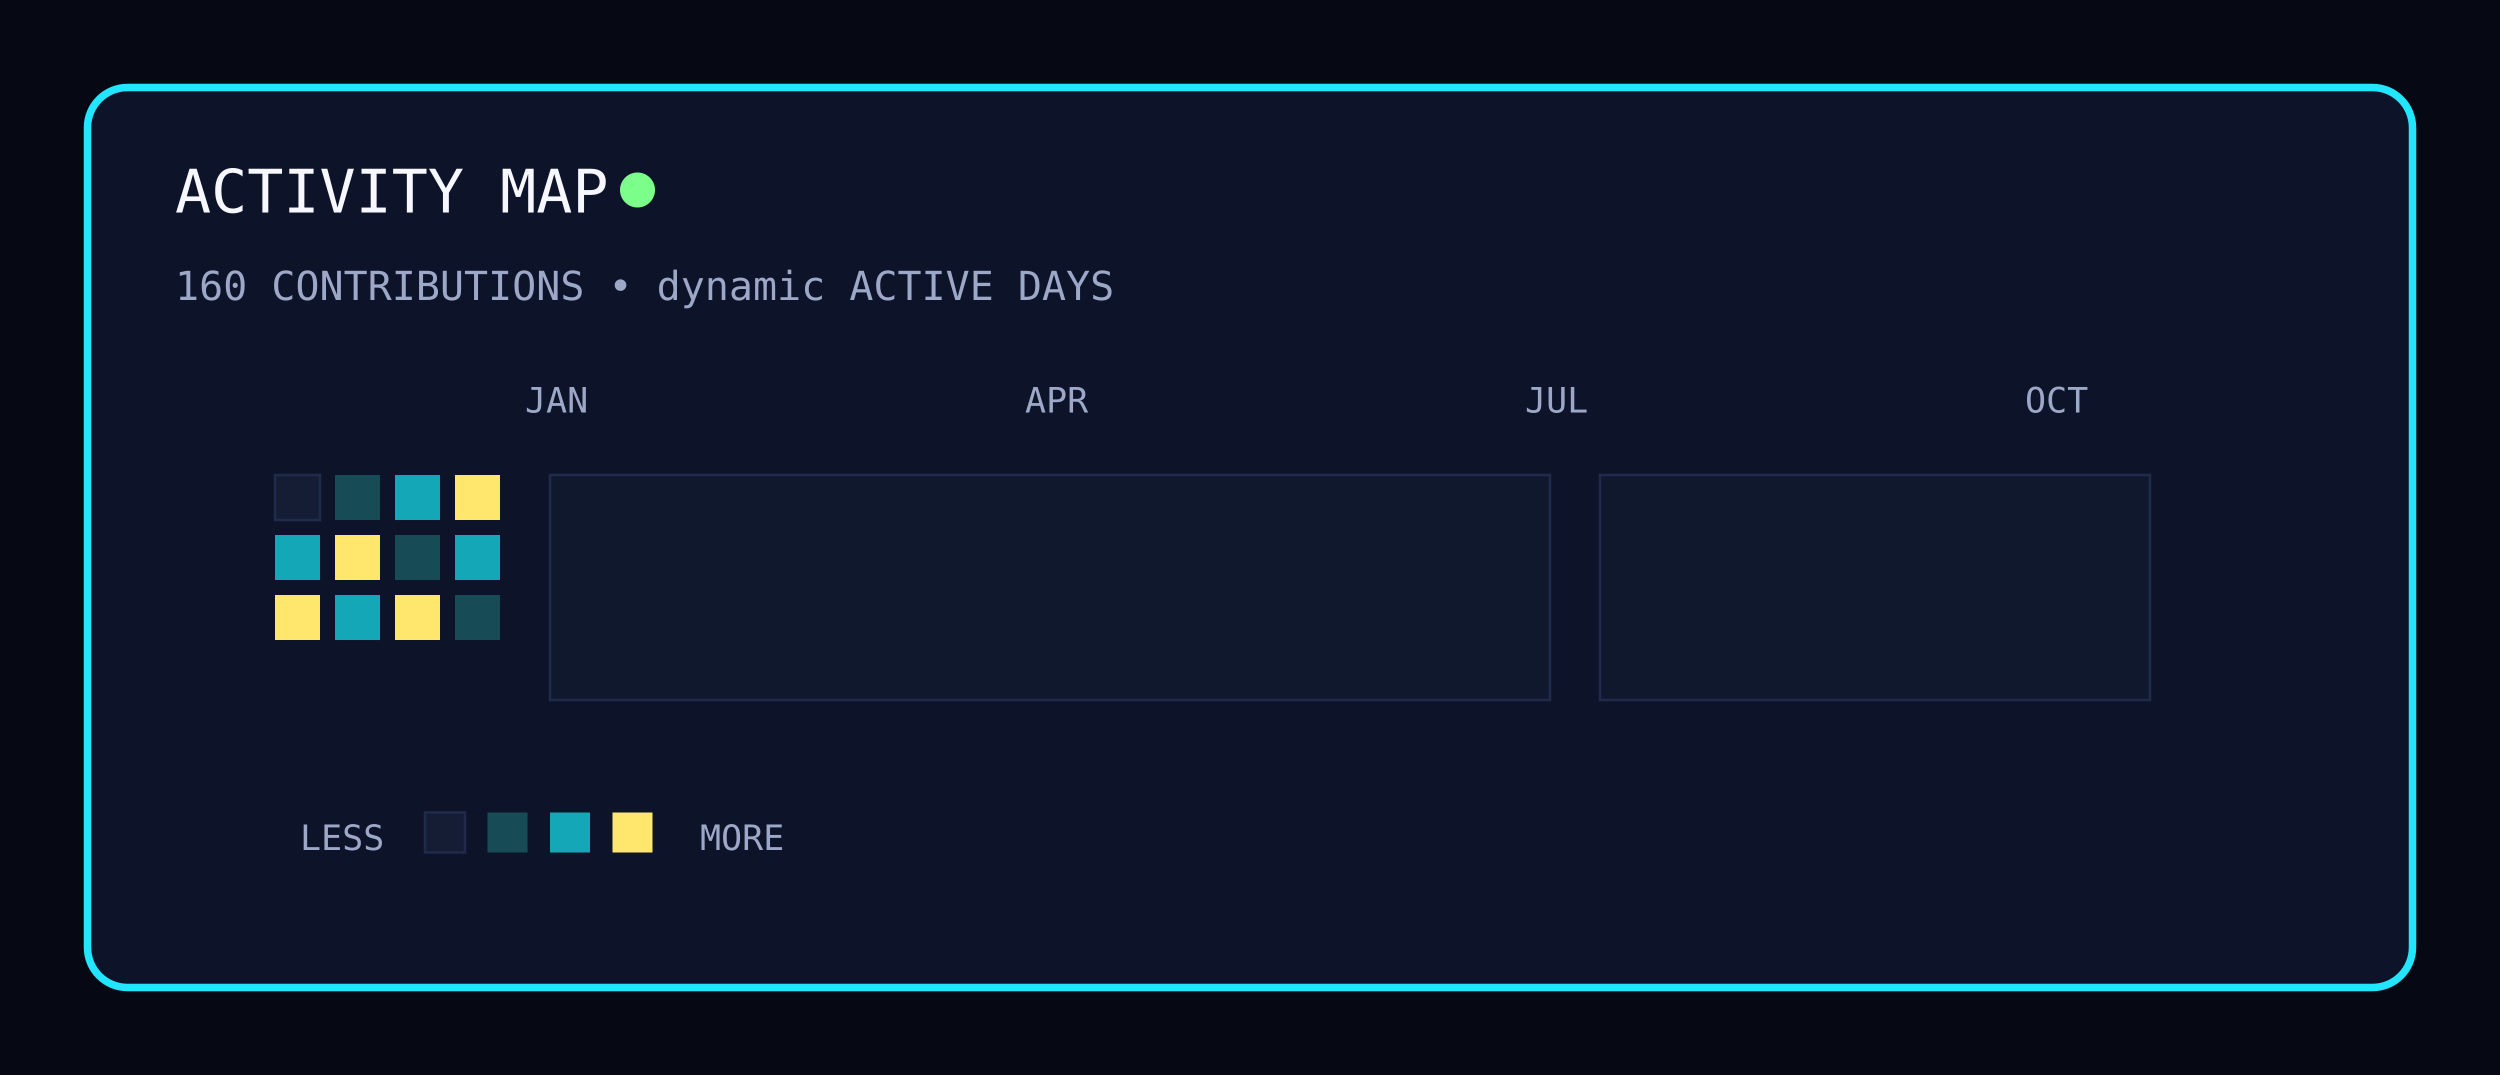
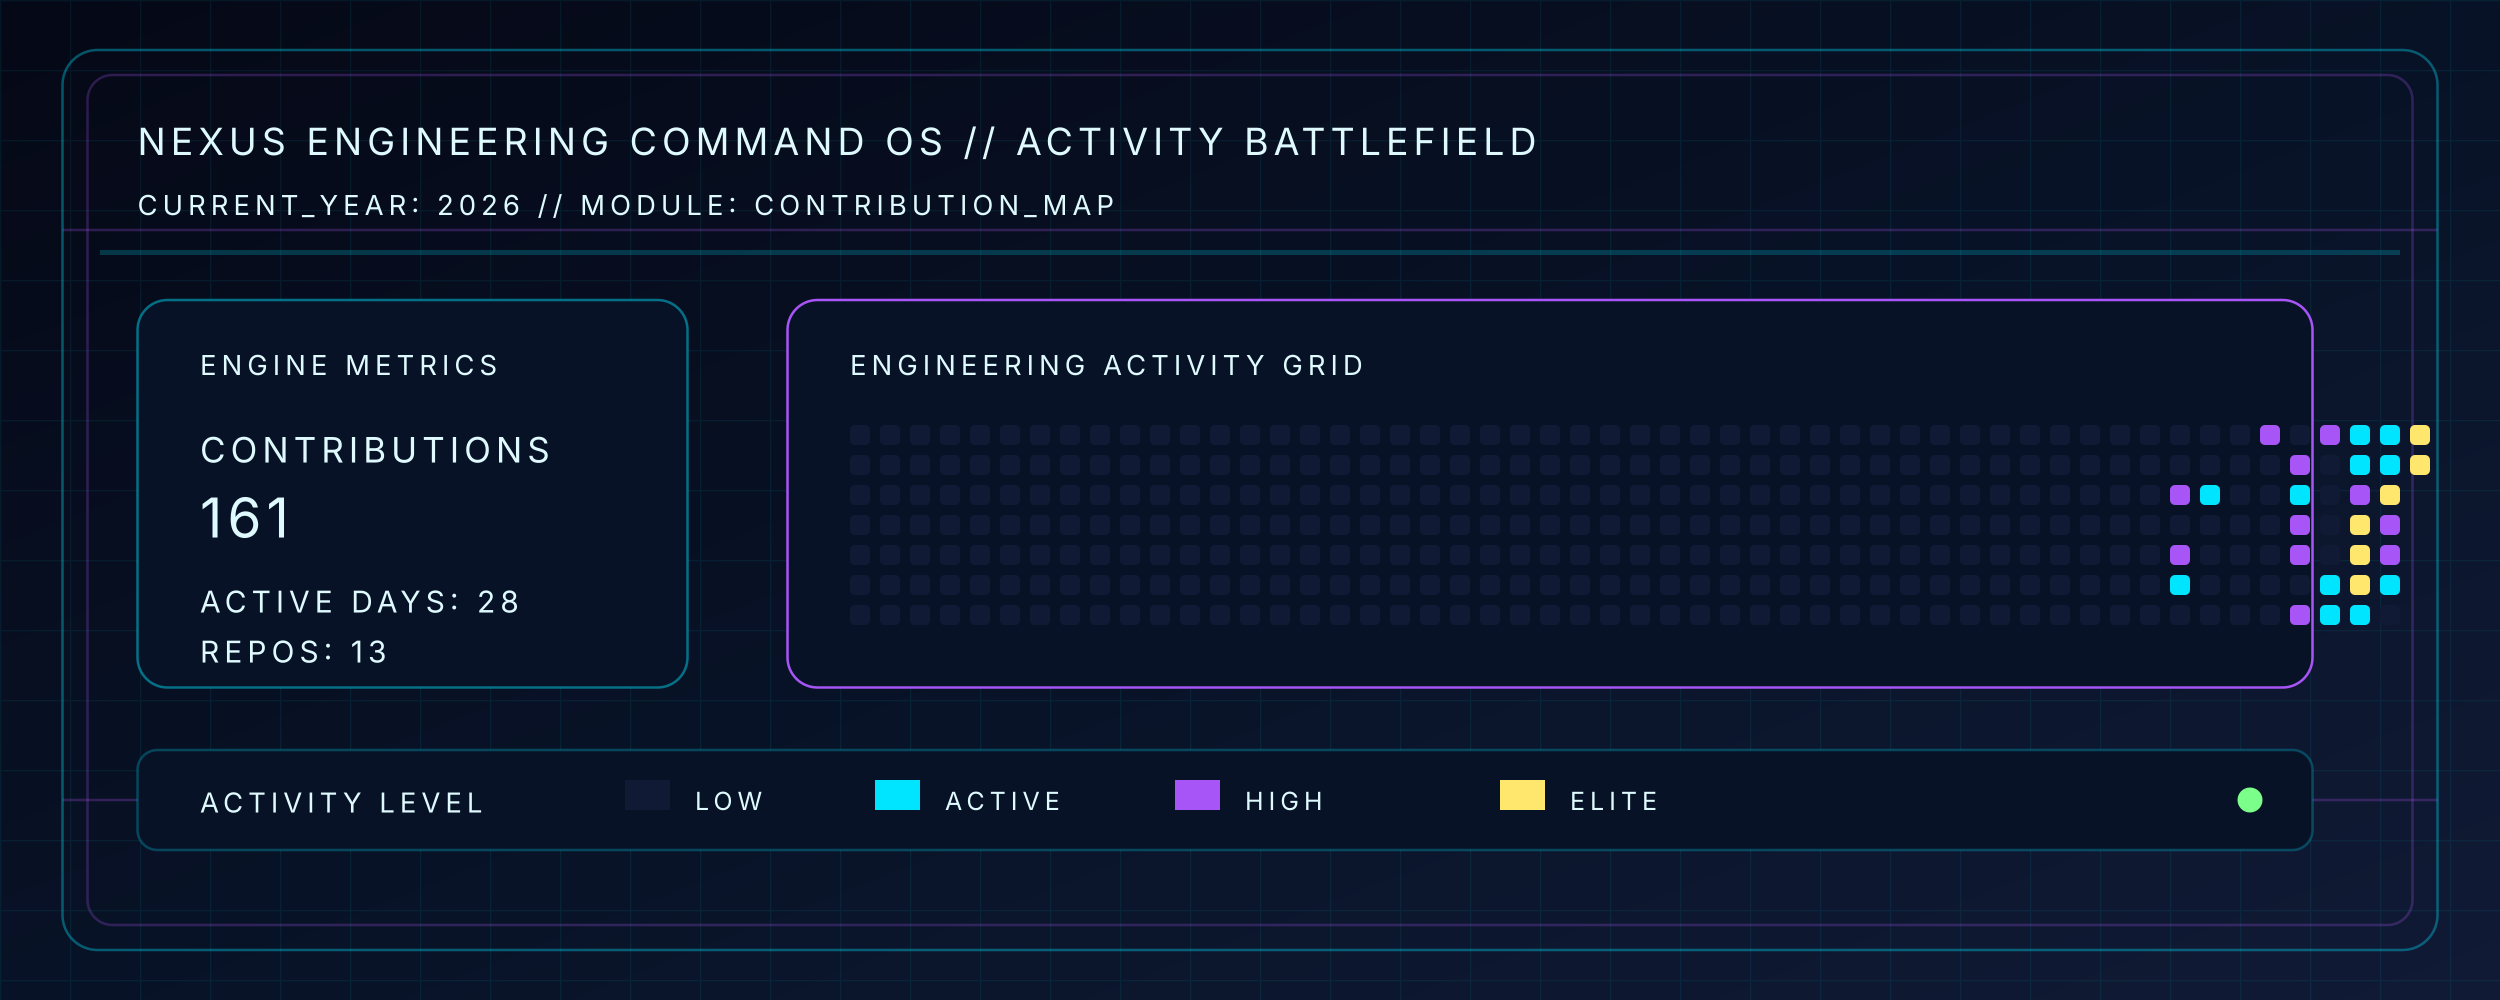
- <svg xmlns="http://www.w3.org/2000/svg" viewBox="0 0 1000 430" role="img">
-   <style>
- *{
- font-family:monospace
- }
- 
- .bg{
- fill:#060914
- }
- 
- .panel{
- fill:#0d1429;
- stroke:#22e6ff;
- stroke-width:3
- }
- 
- .grid{
- fill:#151d35;
- stroke:#202b4b;
- stroke-width:1
- }
- 
- .low{
- fill:#174b55
- }
- 
- .mid{
- fill:#13a7b8
- }
- 
- .high{
- fill:#ffe66d
- }
- 
- .text{
- fill:#f7f7ff
- }
- 
- .sub{
- fill:#9da8c8
- }
- 
- .cursor{
- animation:blink 1.4s infinite
- }
- 
- @keyframes blink{
- 50%{opacity:.25}
- }
- 
- @media(prefers-reduced-motion:reduce){
- .cursor{
- animation:none
- }
- }
- 
- </style>
-   <rect width="1000" height="430" class="bg" />
-   <rect x="35" y="35" width="930" height="360" rx="16" class="panel" />
-   <text x="70" y="85" class="text" font-size="24">
- ACTIVITY MAP
- </text>
-   <circle cx="255" cy="76" r="7" fill="#7cff8a" class="cursor" />
-   <text x="70" y="120" class="sub" font-size="16">
- 160 CONTRIBUTIONS  •  dynamic ACTIVE DAYS
- </text>
-   <text x="210" y="165" class="sub" font-size="14">
- JAN
- </text>
-   <text x="410" y="165" class="sub" font-size="14">
- APR
- </text>
-   <text x="610" y="165" class="sub" font-size="14">
- JUL
- </text>
-   <text x="810" y="165" class="sub" font-size="14">
- OCT
- </text>
-   <g id="CONTRIBUTION_GRID" transform="translate(110 190)">
-     <g>
-       <rect x="0" y="0" width="18" height="18" class="grid" />
-       <rect x="24" y="0" width="18" height="18" class="low" />
-       <rect x="48" y="0" width="18" height="18" class="mid" />
-       <rect x="72" y="0" width="18" height="18" class="high" />
-       <rect x="0" y="24" width="18" height="18" class="mid" />
-       <rect x="24" y="24" width="18" height="18" class="high" />
-       <rect x="48" y="24" width="18" height="18" class="low" />
-       <rect x="72" y="24" width="18" height="18" class="mid" />
-       <rect x="0" y="48" width="18" height="18" class="high" />
-       <rect x="24" y="48" width="18" height="18" class="mid" />
-       <rect x="48" y="48" width="18" height="18" class="high" />
-       <rect x="72" y="48" width="18" height="18" class="low" />
-     </g>
-     <g transform="translate(110 0)">
-       <rect width="400" height="90" fill="#10182e" stroke="#202b4b" />
-     </g>
-     <g transform="translate(530 0)">
-       <rect width="220" height="90" fill="#10182e" stroke="#202b4b" />
+ <svg xmlns="http://www.w3.org/2000/svg" role="img" aria-labelledby="title desc" width="1000" height="400" viewBox="0 0 1000 400">
+   <defs>
+     <linearGradient id="bg" x2="1" y2="1">
+       <stop stop-color="#050816" />
+       <stop offset="0.5" stop-color="#081226" />
+       <stop offset="1" stop-color="#101A35" />
+     </linearGradient>
+     <pattern id="grid" width="28" height="28" patternUnits="userSpaceOnUse">
+       <path d="M28 0H0V28" fill="none" stroke="#00E5FF" stroke-opacity=".07" />
+     </pattern>
+     <filter id="glow">
+       <feGaussianBlur stdDeviation="3" />
+     </filter>
+     <style>
+     text{
+       font-family:'Orbitron','Rajdhani','Space Mono','Inter',monospace;
+       fill:#dffaff;
+       letter-spacing:2px;
+     }
+ 
+     .scan{
+       animation:scan 5s linear infinite;
+     }
+ 
+     .pulse{
+       animation:pulse 3s infinite;
+     }
+ 
+     .blink{
+       animation:blink 2s infinite;
+     }
+ 
+     @keyframes scan{
+       from{transform:translateY(-200px)}
+       to{transform:translateY(420px)}
+     }
+ 
+     @keyframes pulse{
+       50%{opacity:.35}
+     }
+ 
+     @keyframes blink{
+       50%{opacity:.3}
+     }
+ 
+     @media(prefers-reduced-motion:reduce){
+       .scan,.pulse,.blink{
+         animation:none;
+       }
+     }
+   </style>
+   </defs>
+   <rect width="1000" height="400" fill="url(#bg)" />
+   <rect width="1000" height="400" fill="url(#grid)" />
+   <rect x="25" y="20" width="950" height="360" rx="14" fill="none" stroke="#00E5FF" stroke-opacity=".35" />
+   <rect x="35" y="30" width="930" height="340" rx="10" fill="none" stroke="#A855F7" stroke-opacity=".25" />
+   <path d="M25 92H975M25 320H975" stroke="#A855F7" stroke-opacity=".25" />
+   <text x="55" y="62" font-size="15" fill="#00E5FF">
+ NEXUS ENGINEERING COMMAND OS // ACTIVITY BATTLEFIELD
+ </text>
+   <text x="55" y="86" font-size="11">
+ CURRENT_YEAR: 2026 // MODULE: CONTRIBUTION_MAP
+ </text>
+   <g>
+     <rect x="55" y="120" width="220" height="155" rx="12" fill="#081226" stroke="#00E5FF" stroke-opacity=".45" />
+     <text x="80" y="150" font-size="11" fill="#00E5FF">
+ ENGINE METRICS
+ </text>
+     <text x="80" y="185" font-size="14">
+ CONTRIBUTIONS
+ </text>
+     <text x="80" y="215" font-size="22" fill="#FFE66D">
+ 161
+ </text>
+     <text x="80" y="245" font-size="12">
+ ACTIVE DAYS: 28
+ </text>
+     <text x="80" y="265" font-size="12">
+ REPOS: 13
+ </text>
+   </g>
+   <g>
+     <rect x="315" y="120" width="610" height="155" rx="12" fill="#081226" stroke="#A855F7" />
+     <text x="340" y="150" font-size="11" fill="#A855F7">
+ ENGINEERING ACTIVITY GRID
+ </text>
+     <g id="contribution-grid">
+       <rect x="340" y="170" width="8" height="8" rx="2" fill="#101A35" />
+       <rect x="340" y="182" width="8" height="8" rx="2" fill="#101A35" />
+       <rect x="340" y="194" width="8" height="8" rx="2" fill="#101A35" />
+       <rect x="340" y="206" width="8" height="8" rx="2" fill="#101A35" />
+       <rect x="340" y="218" width="8" height="8" rx="2" fill="#101A35" />
+       <rect x="340" y="230" width="8" height="8" rx="2" fill="#101A35" />
+       <rect x="340" y="242" width="8" height="8" rx="2" fill="#101A35" />
+       <rect x="352" y="170" width="8" height="8" rx="2" fill="#101A35" />
+       <rect x="352" y="182" width="8" height="8" rx="2" fill="#101A35" />
+       <rect x="352" y="194" width="8" height="8" rx="2" fill="#101A35" />
+       <rect x="352" y="206" width="8" height="8" rx="2" fill="#101A35" />
+       <rect x="352" y="218" width="8" height="8" rx="2" fill="#101A35" />
+       <rect x="352" y="230" width="8" height="8" rx="2" fill="#101A35" />
+       <rect x="352" y="242" width="8" height="8" rx="2" fill="#101A35" />
+       <rect x="364" y="170" width="8" height="8" rx="2" fill="#101A35" />
+       <rect x="364" y="182" width="8" height="8" rx="2" fill="#101A35" />
+       <rect x="364" y="194" width="8" height="8" rx="2" fill="#101A35" />
+       <rect x="364" y="206" width="8" height="8" rx="2" fill="#101A35" />
+       <rect x="364" y="218" width="8" height="8" rx="2" fill="#101A35" />
+       <rect x="364" y="230" width="8" height="8" rx="2" fill="#101A35" />
+       <rect x="364" y="242" width="8" height="8" rx="2" fill="#101A35" />
+       <rect x="376" y="170" width="8" height="8" rx="2" fill="#101A35" />
+       <rect x="376" y="182" width="8" height="8" rx="2" fill="#101A35" />
+       <rect x="376" y="194" width="8" height="8" rx="2" fill="#101A35" />
+       <rect x="376" y="206" width="8" height="8" rx="2" fill="#101A35" />
+       <rect x="376" y="218" width="8" height="8" rx="2" fill="#101A35" />
+       <rect x="376" y="230" width="8" height="8" rx="2" fill="#101A35" />
+       <rect x="376" y="242" width="8" height="8" rx="2" fill="#101A35" />
+       <rect x="388" y="170" width="8" height="8" rx="2" fill="#101A35" />
+       <rect x="388" y="182" width="8" height="8" rx="2" fill="#101A35" />
+       <rect x="388" y="194" width="8" height="8" rx="2" fill="#101A35" />
+       <rect x="388" y="206" width="8" height="8" rx="2" fill="#101A35" />
+       <rect x="388" y="218" width="8" height="8" rx="2" fill="#101A35" />
+       <rect x="388" y="230" width="8" height="8" rx="2" fill="#101A35" />
+       <rect x="388" y="242" width="8" height="8" rx="2" fill="#101A35" />
+       <rect x="400" y="170" width="8" height="8" rx="2" fill="#101A35" />
+       <rect x="400" y="182" width="8" height="8" rx="2" fill="#101A35" />
+       <rect x="400" y="194" width="8" height="8" rx="2" fill="#101A35" />
+       <rect x="400" y="206" width="8" height="8" rx="2" fill="#101A35" />
+       <rect x="400" y="218" width="8" height="8" rx="2" fill="#101A35" />
+       <rect x="400" y="230" width="8" height="8" rx="2" fill="#101A35" />
+       <rect x="400" y="242" width="8" height="8" rx="2" fill="#101A35" />
+       <rect x="412" y="170" width="8" height="8" rx="2" fill="#101A35" />
+       <rect x="412" y="182" width="8" height="8" rx="2" fill="#101A35" />
+       <rect x="412" y="194" width="8" height="8" rx="2" fill="#101A35" />
+       <rect x="412" y="206" width="8" height="8" rx="2" fill="#101A35" />
+       <rect x="412" y="218" width="8" height="8" rx="2" fill="#101A35" />
+       <rect x="412" y="230" width="8" height="8" rx="2" fill="#101A35" />
+       <rect x="412" y="242" width="8" height="8" rx="2" fill="#101A35" />
+       <rect x="424" y="170" width="8" height="8" rx="2" fill="#101A35" />
+       <rect x="424" y="182" width="8" height="8" rx="2" fill="#101A35" />
+       <rect x="424" y="194" width="8" height="8" rx="2" fill="#101A35" />
+       <rect x="424" y="206" width="8" height="8" rx="2" fill="#101A35" />
+       <rect x="424" y="218" width="8" height="8" rx="2" fill="#101A35" />
+       <rect x="424" y="230" width="8" height="8" rx="2" fill="#101A35" />
+       <rect x="424" y="242" width="8" height="8" rx="2" fill="#101A35" />
+       <rect x="436" y="170" width="8" height="8" rx="2" fill="#101A35" />
+       <rect x="436" y="182" width="8" height="8" rx="2" fill="#101A35" />
+       <rect x="436" y="194" width="8" height="8" rx="2" fill="#101A35" />
+       <rect x="436" y="206" width="8" height="8" rx="2" fill="#101A35" />
+       <rect x="436" y="218" width="8" height="8" rx="2" fill="#101A35" />
+       <rect x="436" y="230" width="8" height="8" rx="2" fill="#101A35" />
+       <rect x="436" y="242" width="8" height="8" rx="2" fill="#101A35" />
+       <rect x="448" y="170" width="8" height="8" rx="2" fill="#101A35" />
+       <rect x="448" y="182" width="8" height="8" rx="2" fill="#101A35" />
+       <rect x="448" y="194" width="8" height="8" rx="2" fill="#101A35" />
+       <rect x="448" y="206" width="8" height="8" rx="2" fill="#101A35" />
+       <rect x="448" y="218" width="8" height="8" rx="2" fill="#101A35" />
+       <rect x="448" y="230" width="8" height="8" rx="2" fill="#101A35" />
+       <rect x="448" y="242" width="8" height="8" rx="2" fill="#101A35" />
+       <rect x="460" y="170" width="8" height="8" rx="2" fill="#101A35" />
+       <rect x="460" y="182" width="8" height="8" rx="2" fill="#101A35" />
+       <rect x="460" y="194" width="8" height="8" rx="2" fill="#101A35" />
+       <rect x="460" y="206" width="8" height="8" rx="2" fill="#101A35" />
+       <rect x="460" y="218" width="8" height="8" rx="2" fill="#101A35" />
+       <rect x="460" y="230" width="8" height="8" rx="2" fill="#101A35" />
+       <rect x="460" y="242" width="8" height="8" rx="2" fill="#101A35" />
+       <rect x="472" y="170" width="8" height="8" rx="2" fill="#101A35" />
+       <rect x="472" y="182" width="8" height="8" rx="2" fill="#101A35" />
+       <rect x="472" y="194" width="8" height="8" rx="2" fill="#101A35" />
+       <rect x="472" y="206" width="8" height="8" rx="2" fill="#101A35" />
+       <rect x="472" y="218" width="8" height="8" rx="2" fill="#101A35" />
+       <rect x="472" y="230" width="8" height="8" rx="2" fill="#101A35" />
+       <rect x="472" y="242" width="8" height="8" rx="2" fill="#101A35" />
+       <rect x="484" y="170" width="8" height="8" rx="2" fill="#101A35" />
+       <rect x="484" y="182" width="8" height="8" rx="2" fill="#101A35" />
+       <rect x="484" y="194" width="8" height="8" rx="2" fill="#101A35" />
+       <rect x="484" y="206" width="8" height="8" rx="2" fill="#101A35" />
+       <rect x="484" y="218" width="8" height="8" rx="2" fill="#101A35" />
+       <rect x="484" y="230" width="8" height="8" rx="2" fill="#101A35" />
+       <rect x="484" y="242" width="8" height="8" rx="2" fill="#101A35" />
+       <rect x="496" y="170" width="8" height="8" rx="2" fill="#101A35" />
+       <rect x="496" y="182" width="8" height="8" rx="2" fill="#101A35" />
+       <rect x="496" y="194" width="8" height="8" rx="2" fill="#101A35" />
+       <rect x="496" y="206" width="8" height="8" rx="2" fill="#101A35" />
+       <rect x="496" y="218" width="8" height="8" rx="2" fill="#101A35" />
+       <rect x="496" y="230" width="8" height="8" rx="2" fill="#101A35" />
+       <rect x="496" y="242" width="8" height="8" rx="2" fill="#101A35" />
+       <rect x="508" y="170" width="8" height="8" rx="2" fill="#101A35" />
+       <rect x="508" y="182" width="8" height="8" rx="2" fill="#101A35" />
+       <rect x="508" y="194" width="8" height="8" rx="2" fill="#101A35" />
+       <rect x="508" y="206" width="8" height="8" rx="2" fill="#101A35" />
+       <rect x="508" y="218" width="8" height="8" rx="2" fill="#101A35" />
+       <rect x="508" y="230" width="8" height="8" rx="2" fill="#101A35" />
+       <rect x="508" y="242" width="8" height="8" rx="2" fill="#101A35" />
+       <rect x="520" y="170" width="8" height="8" rx="2" fill="#101A35" />
+       <rect x="520" y="182" width="8" height="8" rx="2" fill="#101A35" />
+       <rect x="520" y="194" width="8" height="8" rx="2" fill="#101A35" />
+       <rect x="520" y="206" width="8" height="8" rx="2" fill="#101A35" />
+       <rect x="520" y="218" width="8" height="8" rx="2" fill="#101A35" />
+       <rect x="520" y="230" width="8" height="8" rx="2" fill="#101A35" />
+       <rect x="520" y="242" width="8" height="8" rx="2" fill="#101A35" />
+       <rect x="532" y="170" width="8" height="8" rx="2" fill="#101A35" />
+       <rect x="532" y="182" width="8" height="8" rx="2" fill="#101A35" />
+       <rect x="532" y="194" width="8" height="8" rx="2" fill="#101A35" />
+       <rect x="532" y="206" width="8" height="8" rx="2" fill="#101A35" />
+       <rect x="532" y="218" width="8" height="8" rx="2" fill="#101A35" />
+       <rect x="532" y="230" width="8" height="8" rx="2" fill="#101A35" />
+       <rect x="532" y="242" width="8" height="8" rx="2" fill="#101A35" />
+       <rect x="544" y="170" width="8" height="8" rx="2" fill="#101A35" />
+       <rect x="544" y="182" width="8" height="8" rx="2" fill="#101A35" />
+       <rect x="544" y="194" width="8" height="8" rx="2" fill="#101A35" />
+       <rect x="544" y="206" width="8" height="8" rx="2" fill="#101A35" />
+       <rect x="544" y="218" width="8" height="8" rx="2" fill="#101A35" />
+       <rect x="544" y="230" width="8" height="8" rx="2" fill="#101A35" />
+       <rect x="544" y="242" width="8" height="8" rx="2" fill="#101A35" />
+       <rect x="556" y="170" width="8" height="8" rx="2" fill="#101A35" />
+       <rect x="556" y="182" width="8" height="8" rx="2" fill="#101A35" />
+       <rect x="556" y="194" width="8" height="8" rx="2" fill="#101A35" />
+       <rect x="556" y="206" width="8" height="8" rx="2" fill="#101A35" />
+       <rect x="556" y="218" width="8" height="8" rx="2" fill="#101A35" />
+       <rect x="556" y="230" width="8" height="8" rx="2" fill="#101A35" />
+       <rect x="556" y="242" width="8" height="8" rx="2" fill="#101A35" />
+       <rect x="568" y="170" width="8" height="8" rx="2" fill="#101A35" />
+       <rect x="568" y="182" width="8" height="8" rx="2" fill="#101A35" />
+       <rect x="568" y="194" width="8" height="8" rx="2" fill="#101A35" />
+       <rect x="568" y="206" width="8" height="8" rx="2" fill="#101A35" />
+       <rect x="568" y="218" width="8" height="8" rx="2" fill="#101A35" />
+       <rect x="568" y="230" width="8" height="8" rx="2" fill="#101A35" />
+       <rect x="568" y="242" width="8" height="8" rx="2" fill="#101A35" />
+       <rect x="580" y="170" width="8" height="8" rx="2" fill="#101A35" />
+       <rect x="580" y="182" width="8" height="8" rx="2" fill="#101A35" />
+       <rect x="580" y="194" width="8" height="8" rx="2" fill="#101A35" />
+       <rect x="580" y="206" width="8" height="8" rx="2" fill="#101A35" />
+       <rect x="580" y="218" width="8" height="8" rx="2" fill="#101A35" />
+       <rect x="580" y="230" width="8" height="8" rx="2" fill="#101A35" />
+       <rect x="580" y="242" width="8" height="8" rx="2" fill="#101A35" />
+       <rect x="592" y="170" width="8" height="8" rx="2" fill="#101A35" />
+       <rect x="592" y="182" width="8" height="8" rx="2" fill="#101A35" />
+       <rect x="592" y="194" width="8" height="8" rx="2" fill="#101A35" />
+       <rect x="592" y="206" width="8" height="8" rx="2" fill="#101A35" />
+       <rect x="592" y="218" width="8" height="8" rx="2" fill="#101A35" />
+       <rect x="592" y="230" width="8" height="8" rx="2" fill="#101A35" />
+       <rect x="592" y="242" width="8" height="8" rx="2" fill="#101A35" />
+       <rect x="604" y="170" width="8" height="8" rx="2" fill="#101A35" />
+       <rect x="604" y="182" width="8" height="8" rx="2" fill="#101A35" />
+       <rect x="604" y="194" width="8" height="8" rx="2" fill="#101A35" />
+       <rect x="604" y="206" width="8" height="8" rx="2" fill="#101A35" />
+       <rect x="604" y="218" width="8" height="8" rx="2" fill="#101A35" />
+       <rect x="604" y="230" width="8" height="8" rx="2" fill="#101A35" />
+       <rect x="604" y="242" width="8" height="8" rx="2" fill="#101A35" />
+       <rect x="616" y="170" width="8" height="8" rx="2" fill="#101A35" />
+       <rect x="616" y="182" width="8" height="8" rx="2" fill="#101A35" />
+       <rect x="616" y="194" width="8" height="8" rx="2" fill="#101A35" />
+       <rect x="616" y="206" width="8" height="8" rx="2" fill="#101A35" />
+       <rect x="616" y="218" width="8" height="8" rx="2" fill="#101A35" />
+       <rect x="616" y="230" width="8" height="8" rx="2" fill="#101A35" />
+       <rect x="616" y="242" width="8" height="8" rx="2" fill="#101A35" />
+       <rect x="628" y="170" width="8" height="8" rx="2" fill="#101A35" />
+       <rect x="628" y="182" width="8" height="8" rx="2" fill="#101A35" />
+       <rect x="628" y="194" width="8" height="8" rx="2" fill="#101A35" />
+       <rect x="628" y="206" width="8" height="8" rx="2" fill="#101A35" />
+       <rect x="628" y="218" width="8" height="8" rx="2" fill="#101A35" />
+       <rect x="628" y="230" width="8" height="8" rx="2" fill="#101A35" />
+       <rect x="628" y="242" width="8" height="8" rx="2" fill="#101A35" />
+       <rect x="640" y="170" width="8" height="8" rx="2" fill="#101A35" />
+       <rect x="640" y="182" width="8" height="8" rx="2" fill="#101A35" />
+       <rect x="640" y="194" width="8" height="8" rx="2" fill="#101A35" />
+       <rect x="640" y="206" width="8" height="8" rx="2" fill="#101A35" />
+       <rect x="640" y="218" width="8" height="8" rx="2" fill="#101A35" />
+       <rect x="640" y="230" width="8" height="8" rx="2" fill="#101A35" />
+       <rect x="640" y="242" width="8" height="8" rx="2" fill="#101A35" />
+       <rect x="652" y="170" width="8" height="8" rx="2" fill="#101A35" />
+       <rect x="652" y="182" width="8" height="8" rx="2" fill="#101A35" />
+       <rect x="652" y="194" width="8" height="8" rx="2" fill="#101A35" />
+       <rect x="652" y="206" width="8" height="8" rx="2" fill="#101A35" />
+       <rect x="652" y="218" width="8" height="8" rx="2" fill="#101A35" />
+       <rect x="652" y="230" width="8" height="8" rx="2" fill="#101A35" />
+       <rect x="652" y="242" width="8" height="8" rx="2" fill="#101A35" />
+       <rect x="664" y="170" width="8" height="8" rx="2" fill="#101A35" />
+       <rect x="664" y="182" width="8" height="8" rx="2" fill="#101A35" />
+       <rect x="664" y="194" width="8" height="8" rx="2" fill="#101A35" />
+       <rect x="664" y="206" width="8" height="8" rx="2" fill="#101A35" />
+       <rect x="664" y="218" width="8" height="8" rx="2" fill="#101A35" />
+       <rect x="664" y="230" width="8" height="8" rx="2" fill="#101A35" />
+       <rect x="664" y="242" width="8" height="8" rx="2" fill="#101A35" />
+       <rect x="676" y="170" width="8" height="8" rx="2" fill="#101A35" />
+       <rect x="676" y="182" width="8" height="8" rx="2" fill="#101A35" />
+       <rect x="676" y="194" width="8" height="8" rx="2" fill="#101A35" />
+       <rect x="676" y="206" width="8" height="8" rx="2" fill="#101A35" />
+       <rect x="676" y="218" width="8" height="8" rx="2" fill="#101A35" />
+       <rect x="676" y="230" width="8" height="8" rx="2" fill="#101A35" />
+       <rect x="676" y="242" width="8" height="8" rx="2" fill="#101A35" />
+       <rect x="688" y="170" width="8" height="8" rx="2" fill="#101A35" />
+       <rect x="688" y="182" width="8" height="8" rx="2" fill="#101A35" />
+       <rect x="688" y="194" width="8" height="8" rx="2" fill="#101A35" />
+       <rect x="688" y="206" width="8" height="8" rx="2" fill="#101A35" />
+       <rect x="688" y="218" width="8" height="8" rx="2" fill="#101A35" />
+       <rect x="688" y="230" width="8" height="8" rx="2" fill="#101A35" />
+       <rect x="688" y="242" width="8" height="8" rx="2" fill="#101A35" />
+       <rect x="700" y="170" width="8" height="8" rx="2" fill="#101A35" />
+       <rect x="700" y="182" width="8" height="8" rx="2" fill="#101A35" />
+       <rect x="700" y="194" width="8" height="8" rx="2" fill="#101A35" />
+       <rect x="700" y="206" width="8" height="8" rx="2" fill="#101A35" />
+       <rect x="700" y="218" width="8" height="8" rx="2" fill="#101A35" />
+       <rect x="700" y="230" width="8" height="8" rx="2" fill="#101A35" />
+       <rect x="700" y="242" width="8" height="8" rx="2" fill="#101A35" />
+       <rect x="712" y="170" width="8" height="8" rx="2" fill="#101A35" />
+       <rect x="712" y="182" width="8" height="8" rx="2" fill="#101A35" />
+       <rect x="712" y="194" width="8" height="8" rx="2" fill="#101A35" />
+       <rect x="712" y="206" width="8" height="8" rx="2" fill="#101A35" />
+       <rect x="712" y="218" width="8" height="8" rx="2" fill="#101A35" />
+       <rect x="712" y="230" width="8" height="8" rx="2" fill="#101A35" />
+       <rect x="712" y="242" width="8" height="8" rx="2" fill="#101A35" />
+       <rect x="724" y="170" width="8" height="8" rx="2" fill="#101A35" />
+       <rect x="724" y="182" width="8" height="8" rx="2" fill="#101A35" />
+       <rect x="724" y="194" width="8" height="8" rx="2" fill="#101A35" />
+       <rect x="724" y="206" width="8" height="8" rx="2" fill="#101A35" />
+       <rect x="724" y="218" width="8" height="8" rx="2" fill="#101A35" />
+       <rect x="724" y="230" width="8" height="8" rx="2" fill="#101A35" />
+       <rect x="724" y="242" width="8" height="8" rx="2" fill="#101A35" />
+       <rect x="736" y="170" width="8" height="8" rx="2" fill="#101A35" />
+       <rect x="736" y="182" width="8" height="8" rx="2" fill="#101A35" />
+       <rect x="736" y="194" width="8" height="8" rx="2" fill="#101A35" />
+       <rect x="736" y="206" width="8" height="8" rx="2" fill="#101A35" />
+       <rect x="736" y="218" width="8" height="8" rx="2" fill="#101A35" />
+       <rect x="736" y="230" width="8" height="8" rx="2" fill="#101A35" />
+       <rect x="736" y="242" width="8" height="8" rx="2" fill="#101A35" />
+       <rect x="748" y="170" width="8" height="8" rx="2" fill="#101A35" />
+       <rect x="748" y="182" width="8" height="8" rx="2" fill="#101A35" />
+       <rect x="748" y="194" width="8" height="8" rx="2" fill="#101A35" />
+       <rect x="748" y="206" width="8" height="8" rx="2" fill="#101A35" />
+       <rect x="748" y="218" width="8" height="8" rx="2" fill="#101A35" />
+       <rect x="748" y="230" width="8" height="8" rx="2" fill="#101A35" />
+       <rect x="748" y="242" width="8" height="8" rx="2" fill="#101A35" />
+       <rect x="760" y="170" width="8" height="8" rx="2" fill="#101A35" />
+       <rect x="760" y="182" width="8" height="8" rx="2" fill="#101A35" />
+       <rect x="760" y="194" width="8" height="8" rx="2" fill="#101A35" />
+       <rect x="760" y="206" width="8" height="8" rx="2" fill="#101A35" />
+       <rect x="760" y="218" width="8" height="8" rx="2" fill="#101A35" />
+       <rect x="760" y="230" width="8" height="8" rx="2" fill="#101A35" />
+       <rect x="760" y="242" width="8" height="8" rx="2" fill="#101A35" />
+       <rect x="772" y="170" width="8" height="8" rx="2" fill="#101A35" />
+       <rect x="772" y="182" width="8" height="8" rx="2" fill="#101A35" />
+       <rect x="772" y="194" width="8" height="8" rx="2" fill="#101A35" />
+       <rect x="772" y="206" width="8" height="8" rx="2" fill="#101A35" />
+       <rect x="772" y="218" width="8" height="8" rx="2" fill="#101A35" />
+       <rect x="772" y="230" width="8" height="8" rx="2" fill="#101A35" />
+       <rect x="772" y="242" width="8" height="8" rx="2" fill="#101A35" />
+       <rect x="784" y="170" width="8" height="8" rx="2" fill="#101A35" />
+       <rect x="784" y="182" width="8" height="8" rx="2" fill="#101A35" />
+       <rect x="784" y="194" width="8" height="8" rx="2" fill="#101A35" />
+       <rect x="784" y="206" width="8" height="8" rx="2" fill="#101A35" />
+       <rect x="784" y="218" width="8" height="8" rx="2" fill="#101A35" />
+       <rect x="784" y="230" width="8" height="8" rx="2" fill="#101A35" />
+       <rect x="784" y="242" width="8" height="8" rx="2" fill="#101A35" />
+       <rect x="796" y="170" width="8" height="8" rx="2" fill="#101A35" />
+       <rect x="796" y="182" width="8" height="8" rx="2" fill="#101A35" />
+       <rect x="796" y="194" width="8" height="8" rx="2" fill="#101A35" />
+       <rect x="796" y="206" width="8" height="8" rx="2" fill="#101A35" />
+       <rect x="796" y="218" width="8" height="8" rx="2" fill="#101A35" />
+       <rect x="796" y="230" width="8" height="8" rx="2" fill="#101A35" />
+       <rect x="796" y="242" width="8" height="8" rx="2" fill="#101A35" />
+       <rect x="808" y="170" width="8" height="8" rx="2" fill="#101A35" />
+       <rect x="808" y="182" width="8" height="8" rx="2" fill="#101A35" />
+       <rect x="808" y="194" width="8" height="8" rx="2" fill="#101A35" />
+       <rect x="808" y="206" width="8" height="8" rx="2" fill="#101A35" />
+       <rect x="808" y="218" width="8" height="8" rx="2" fill="#101A35" />
+       <rect x="808" y="230" width="8" height="8" rx="2" fill="#101A35" />
+       <rect x="808" y="242" width="8" height="8" rx="2" fill="#101A35" />
+       <rect x="820" y="170" width="8" height="8" rx="2" fill="#101A35" />
+       <rect x="820" y="182" width="8" height="8" rx="2" fill="#101A35" />
+       <rect x="820" y="194" width="8" height="8" rx="2" fill="#101A35" />
+       <rect x="820" y="206" width="8" height="8" rx="2" fill="#101A35" />
+       <rect x="820" y="218" width="8" height="8" rx="2" fill="#101A35" />
+       <rect x="820" y="230" width="8" height="8" rx="2" fill="#101A35" />
+       <rect x="820" y="242" width="8" height="8" rx="2" fill="#101A35" />
+       <rect x="832" y="170" width="8" height="8" rx="2" fill="#101A35" />
+       <rect x="832" y="182" width="8" height="8" rx="2" fill="#101A35" />
+       <rect x="832" y="194" width="8" height="8" rx="2" fill="#101A35" />
+       <rect x="832" y="206" width="8" height="8" rx="2" fill="#101A35" />
+       <rect x="832" y="218" width="8" height="8" rx="2" fill="#101A35" />
+       <rect x="832" y="230" width="8" height="8" rx="2" fill="#101A35" />
+       <rect x="832" y="242" width="8" height="8" rx="2" fill="#101A35" />
+       <rect x="844" y="170" width="8" height="8" rx="2" fill="#101A35" />
+       <rect x="844" y="182" width="8" height="8" rx="2" fill="#101A35" />
+       <rect x="844" y="194" width="8" height="8" rx="2" fill="#101A35" />
+       <rect x="844" y="206" width="8" height="8" rx="2" fill="#101A35" />
+       <rect x="844" y="218" width="8" height="8" rx="2" fill="#101A35" />
+       <rect x="844" y="230" width="8" height="8" rx="2" fill="#101A35" />
+       <rect x="844" y="242" width="8" height="8" rx="2" fill="#101A35" />
+       <rect x="856" y="170" width="8" height="8" rx="2" fill="#101A35" />
+       <rect x="856" y="182" width="8" height="8" rx="2" fill="#101A35" />
+       <rect x="856" y="194" width="8" height="8" rx="2" fill="#101A35" />
+       <rect x="856" y="206" width="8" height="8" rx="2" fill="#101A35" />
+       <rect x="856" y="218" width="8" height="8" rx="2" fill="#101A35" />
+       <rect x="856" y="230" width="8" height="8" rx="2" fill="#101A35" />
+       <rect x="856" y="242" width="8" height="8" rx="2" fill="#101A35" />
+       <rect x="868" y="170" width="8" height="8" rx="2" fill="#101A35" />
+       <rect x="868" y="182" width="8" height="8" rx="2" fill="#101A35" />
+       <rect x="868" y="194" width="8" height="8" rx="2" fill="#A855F7" />
+       <rect x="868" y="206" width="8" height="8" rx="2" fill="#101A35" />
+       <rect x="868" y="218" width="8" height="8" rx="2" fill="#A855F7" />
+       <rect x="868" y="230" width="8" height="8" rx="2" fill="#00E5FF" />
+       <rect x="868" y="242" width="8" height="8" rx="2" fill="#101A35" />
+       <rect x="880" y="170" width="8" height="8" rx="2" fill="#101A35" />
+       <rect x="880" y="182" width="8" height="8" rx="2" fill="#101A35" />
+       <rect x="880" y="194" width="8" height="8" rx="2" fill="#00E5FF" />
+       <rect x="880" y="206" width="8" height="8" rx="2" fill="#101A35" />
+       <rect x="880" y="218" width="8" height="8" rx="2" fill="#101A35" />
+       <rect x="880" y="230" width="8" height="8" rx="2" fill="#101A35" />
+       <rect x="880" y="242" width="8" height="8" rx="2" fill="#101A35" />
+       <rect x="892" y="170" width="8" height="8" rx="2" fill="#101A35" />
+       <rect x="892" y="182" width="8" height="8" rx="2" fill="#101A35" />
+       <rect x="892" y="194" width="8" height="8" rx="2" fill="#101A35" />
+       <rect x="892" y="206" width="8" height="8" rx="2" fill="#101A35" />
+       <rect x="892" y="218" width="8" height="8" rx="2" fill="#101A35" />
+       <rect x="892" y="230" width="8" height="8" rx="2" fill="#101A35" />
+       <rect x="892" y="242" width="8" height="8" rx="2" fill="#101A35" />
+       <rect x="904" y="170" width="8" height="8" rx="2" fill="#A855F7" />
+       <rect x="904" y="182" width="8" height="8" rx="2" fill="#101A35" />
+       <rect x="904" y="194" width="8" height="8" rx="2" fill="#101A35" />
+       <rect x="904" y="206" width="8" height="8" rx="2" fill="#101A35" />
+       <rect x="904" y="218" width="8" height="8" rx="2" fill="#101A35" />
+       <rect x="904" y="230" width="8" height="8" rx="2" fill="#101A35" />
+       <rect x="904" y="242" width="8" height="8" rx="2" fill="#101A35" />
+       <rect x="916" y="170" width="8" height="8" rx="2" fill="#101A35" />
+       <rect x="916" y="182" width="8" height="8" rx="2" fill="#A855F7" />
+       <rect x="916" y="194" width="8" height="8" rx="2" fill="#00E5FF" />
+       <rect x="916" y="206" width="8" height="8" rx="2" fill="#A855F7" />
+       <rect x="916" y="218" width="8" height="8" rx="2" fill="#A855F7" />
+       <rect x="916" y="230" width="8" height="8" rx="2" fill="#101A35" />
+       <rect x="916" y="242" width="8" height="8" rx="2" fill="#A855F7" />
+       <rect x="928" y="170" width="8" height="8" rx="2" fill="#A855F7" />
+       <rect x="928" y="182" width="8" height="8" rx="2" fill="#101A35" />
+       <rect x="928" y="194" width="8" height="8" rx="2" fill="#101A35" />
+       <rect x="928" y="206" width="8" height="8" rx="2" fill="#101A35" />
+       <rect x="928" y="218" width="8" height="8" rx="2" fill="#101A35" />
+       <rect x="928" y="230" width="8" height="8" rx="2" fill="#00E5FF" />
+       <rect x="928" y="242" width="8" height="8" rx="2" fill="#00E5FF" />
+       <rect x="940" y="170" width="8" height="8" rx="2" fill="#00E5FF" />
+       <rect x="940" y="182" width="8" height="8" rx="2" fill="#00E5FF" />
+       <rect x="940" y="194" width="8" height="8" rx="2" fill="#A855F7" />
+       <rect x="940" y="206" width="8" height="8" rx="2" fill="#FFE66D" />
+       <rect x="940" y="218" width="8" height="8" rx="2" fill="#FFE66D" />
+       <rect x="940" y="230" width="8" height="8" rx="2" fill="#FFE66D" />
+       <rect x="940" y="242" width="8" height="8" rx="2" fill="#00E5FF" />
+       <rect x="952" y="170" width="8" height="8" rx="2" fill="#00E5FF" />
+       <rect x="952" y="182" width="8" height="8" rx="2" fill="#00E5FF" />
+       <rect x="952" y="194" width="8" height="8" rx="2" fill="#FFE66D" />
+       <rect x="952" y="206" width="8" height="8" rx="2" fill="#A855F7" />
+       <rect x="952" y="218" width="8" height="8" rx="2" fill="#A855F7" />
+       <rect x="952" y="230" width="8" height="8" rx="2" fill="#00E5FF" />
+       <rect x="952" y="242" width="8" height="8" rx="2" fill="#101A35" />
+       <rect x="964" y="170" width="8" height="8" rx="2" fill="#FFE66D" />
+       <rect x="964" y="182" width="8" height="8" rx="2" fill="#FFE66D" />
    </g>
  </g>
-   <text x="120" y="340" class="sub" font-size="14">
- LESS
- </text>
-   <rect x="170" y="325" width="16" height="16" class="grid" />
-   <rect x="195" y="325" width="16" height="16" class="low" />
-   <rect x="220" y="325" width="16" height="16" class="mid" />
-   <rect x="245" y="325" width="16" height="16" class="high" />
-   <text x="280" y="340" class="sub" font-size="14">
- MORE
- </text>
+   <g>
+     <rect x="55" y="300" width="870" height="40" rx="8" fill="#081226" stroke="#00E5FF" stroke-opacity=".25" />
+     <text x="80" y="325" font-size="11">
+ ACTIVITY LEVEL
+ </text>
+     <rect x="250" y="312" width="18" height="12" fill="#101A35" />
+     <text x="278" y="324" font-size="10">LOW</text>
+     <rect x="350" y="312" width="18" height="12" fill="#00E5FF" />
+     <text x="378" y="324" font-size="10">ACTIVE</text>
+     <rect x="470" y="312" width="18" height="12" fill="#A855F7" />
+     <text x="498" y="324" font-size="10">HIGH</text>
+     <rect x="600" y="312" width="18" height="12" fill="#FFE66D" />
+     <text x="628" y="324" font-size="10">ELITE</text>
+     <circle cx="900" cy="320" r="5" fill="#7CFF8A" class="blink" />
+   </g>
+   <rect x="40" y="100" width="920" height="2" fill="#00E5FF" opacity=".2" class="scan" />
</svg>
